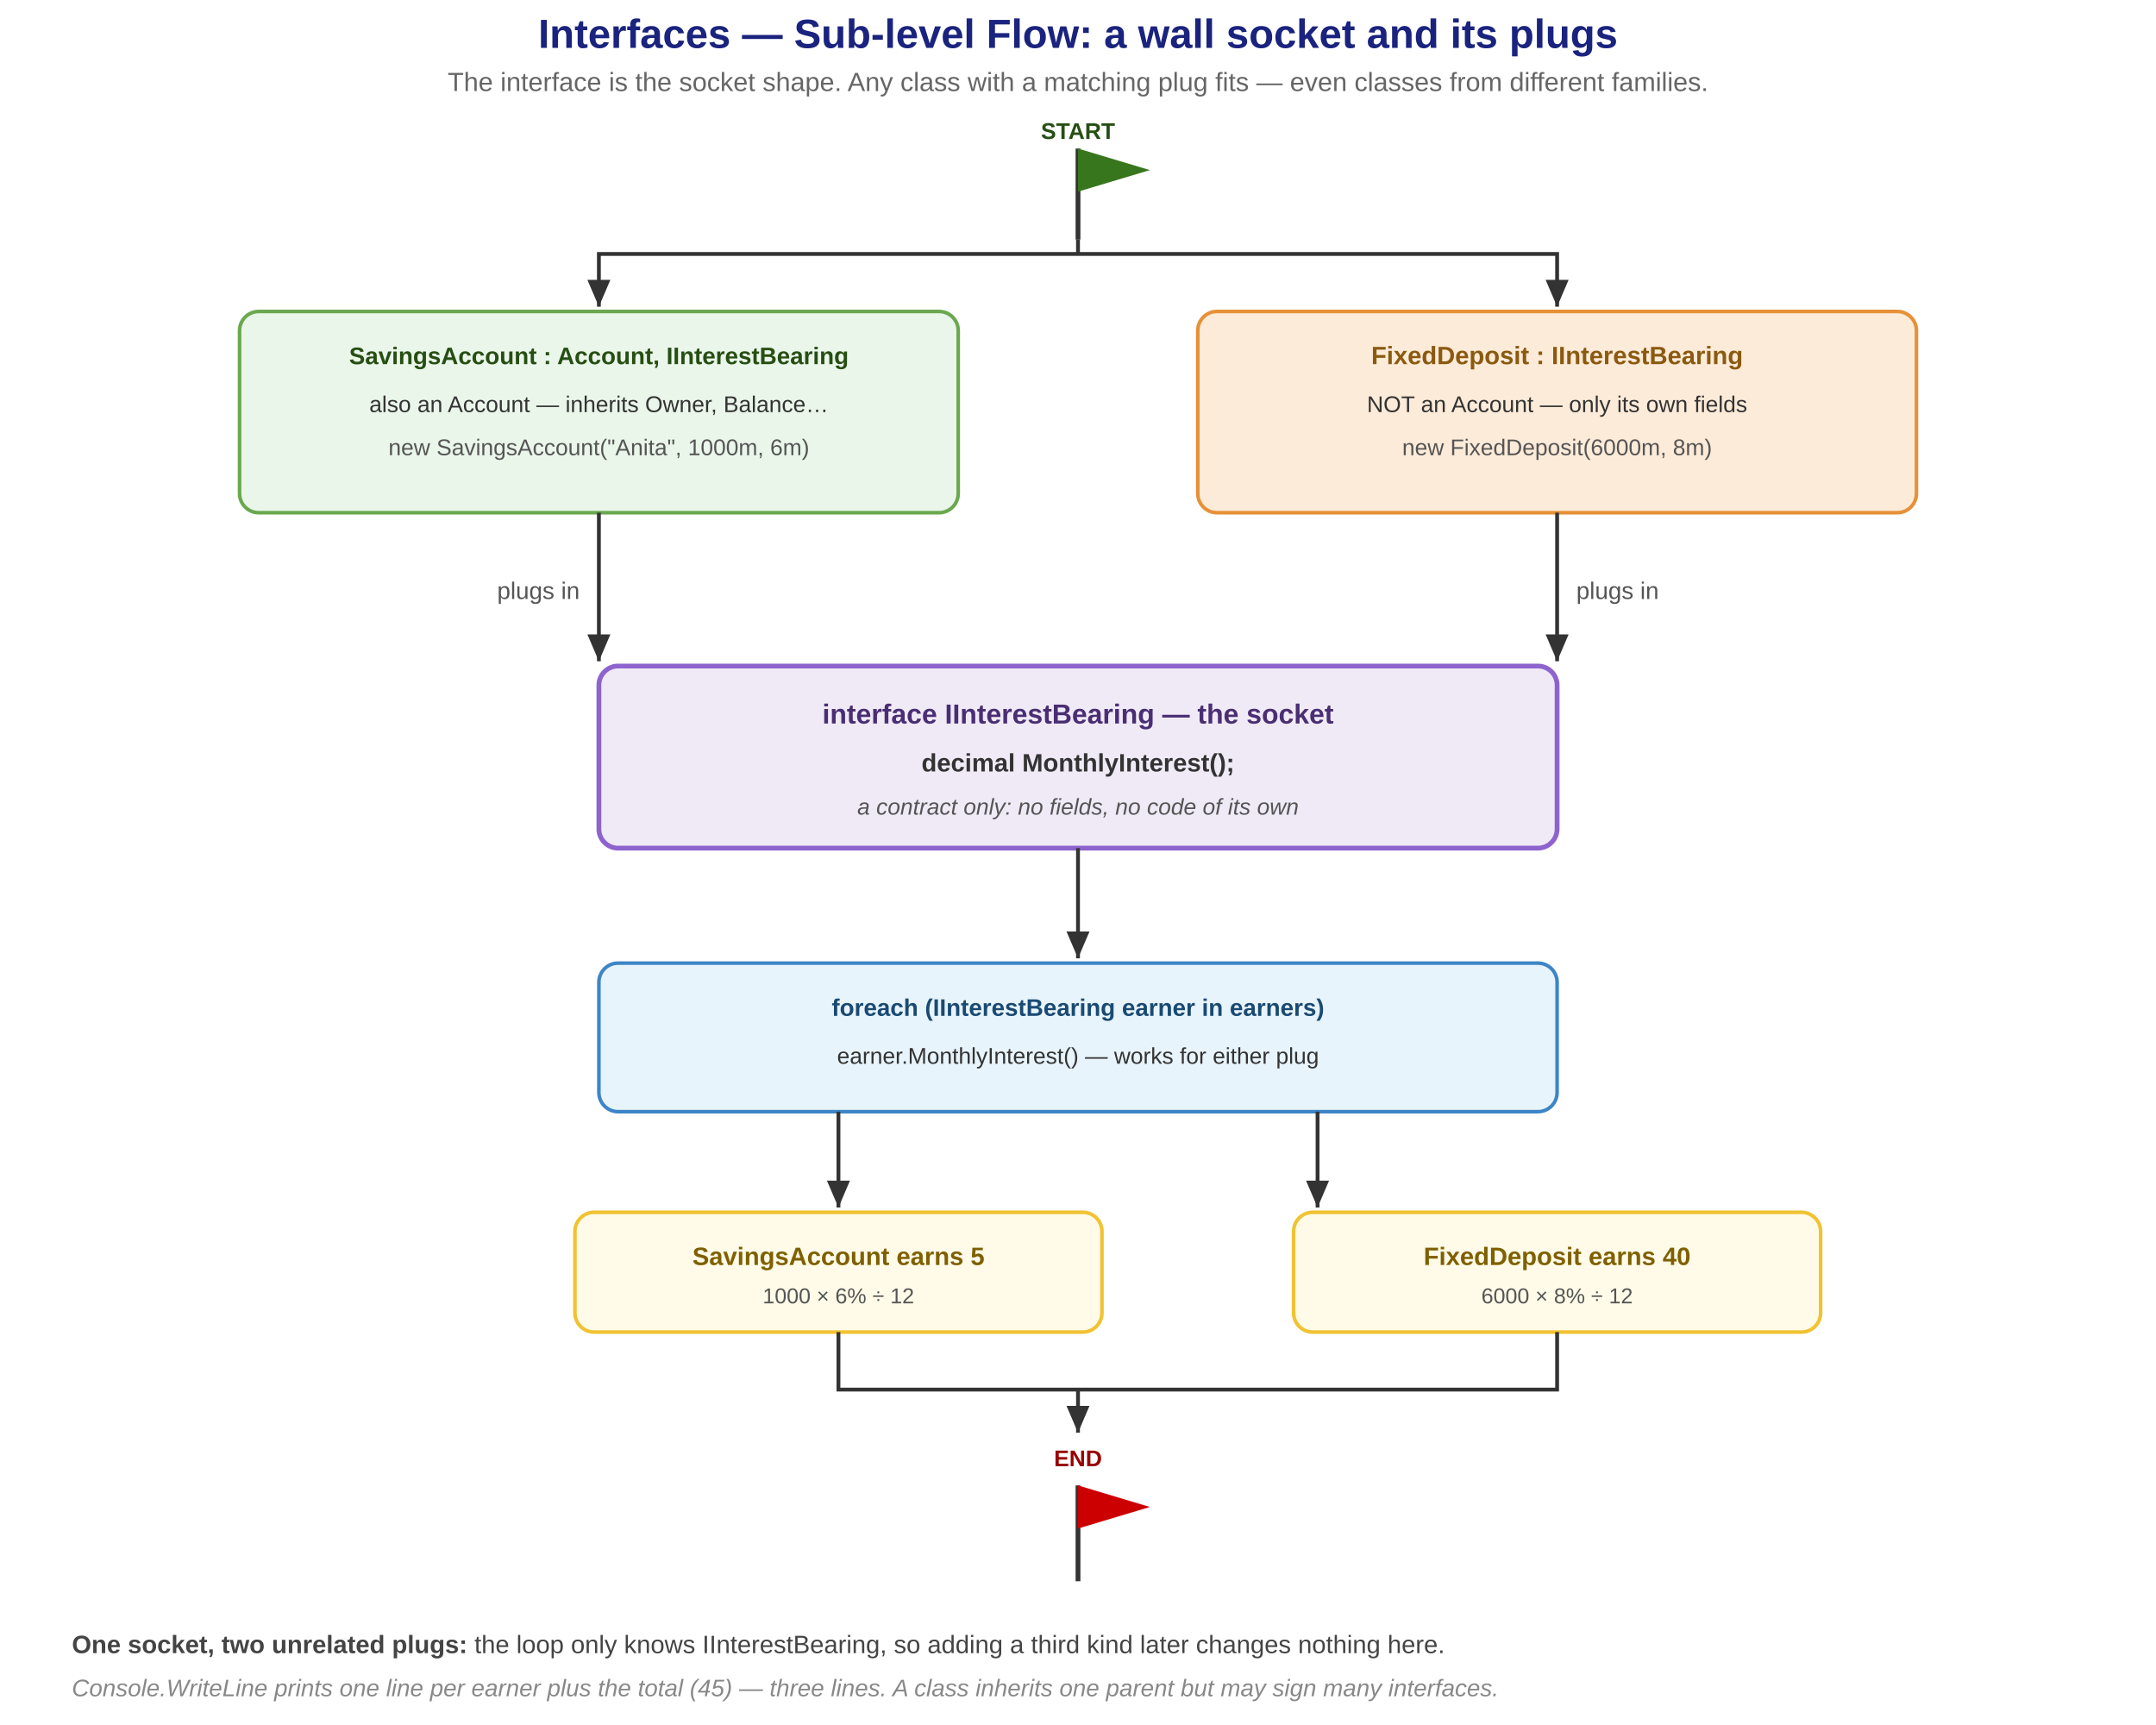
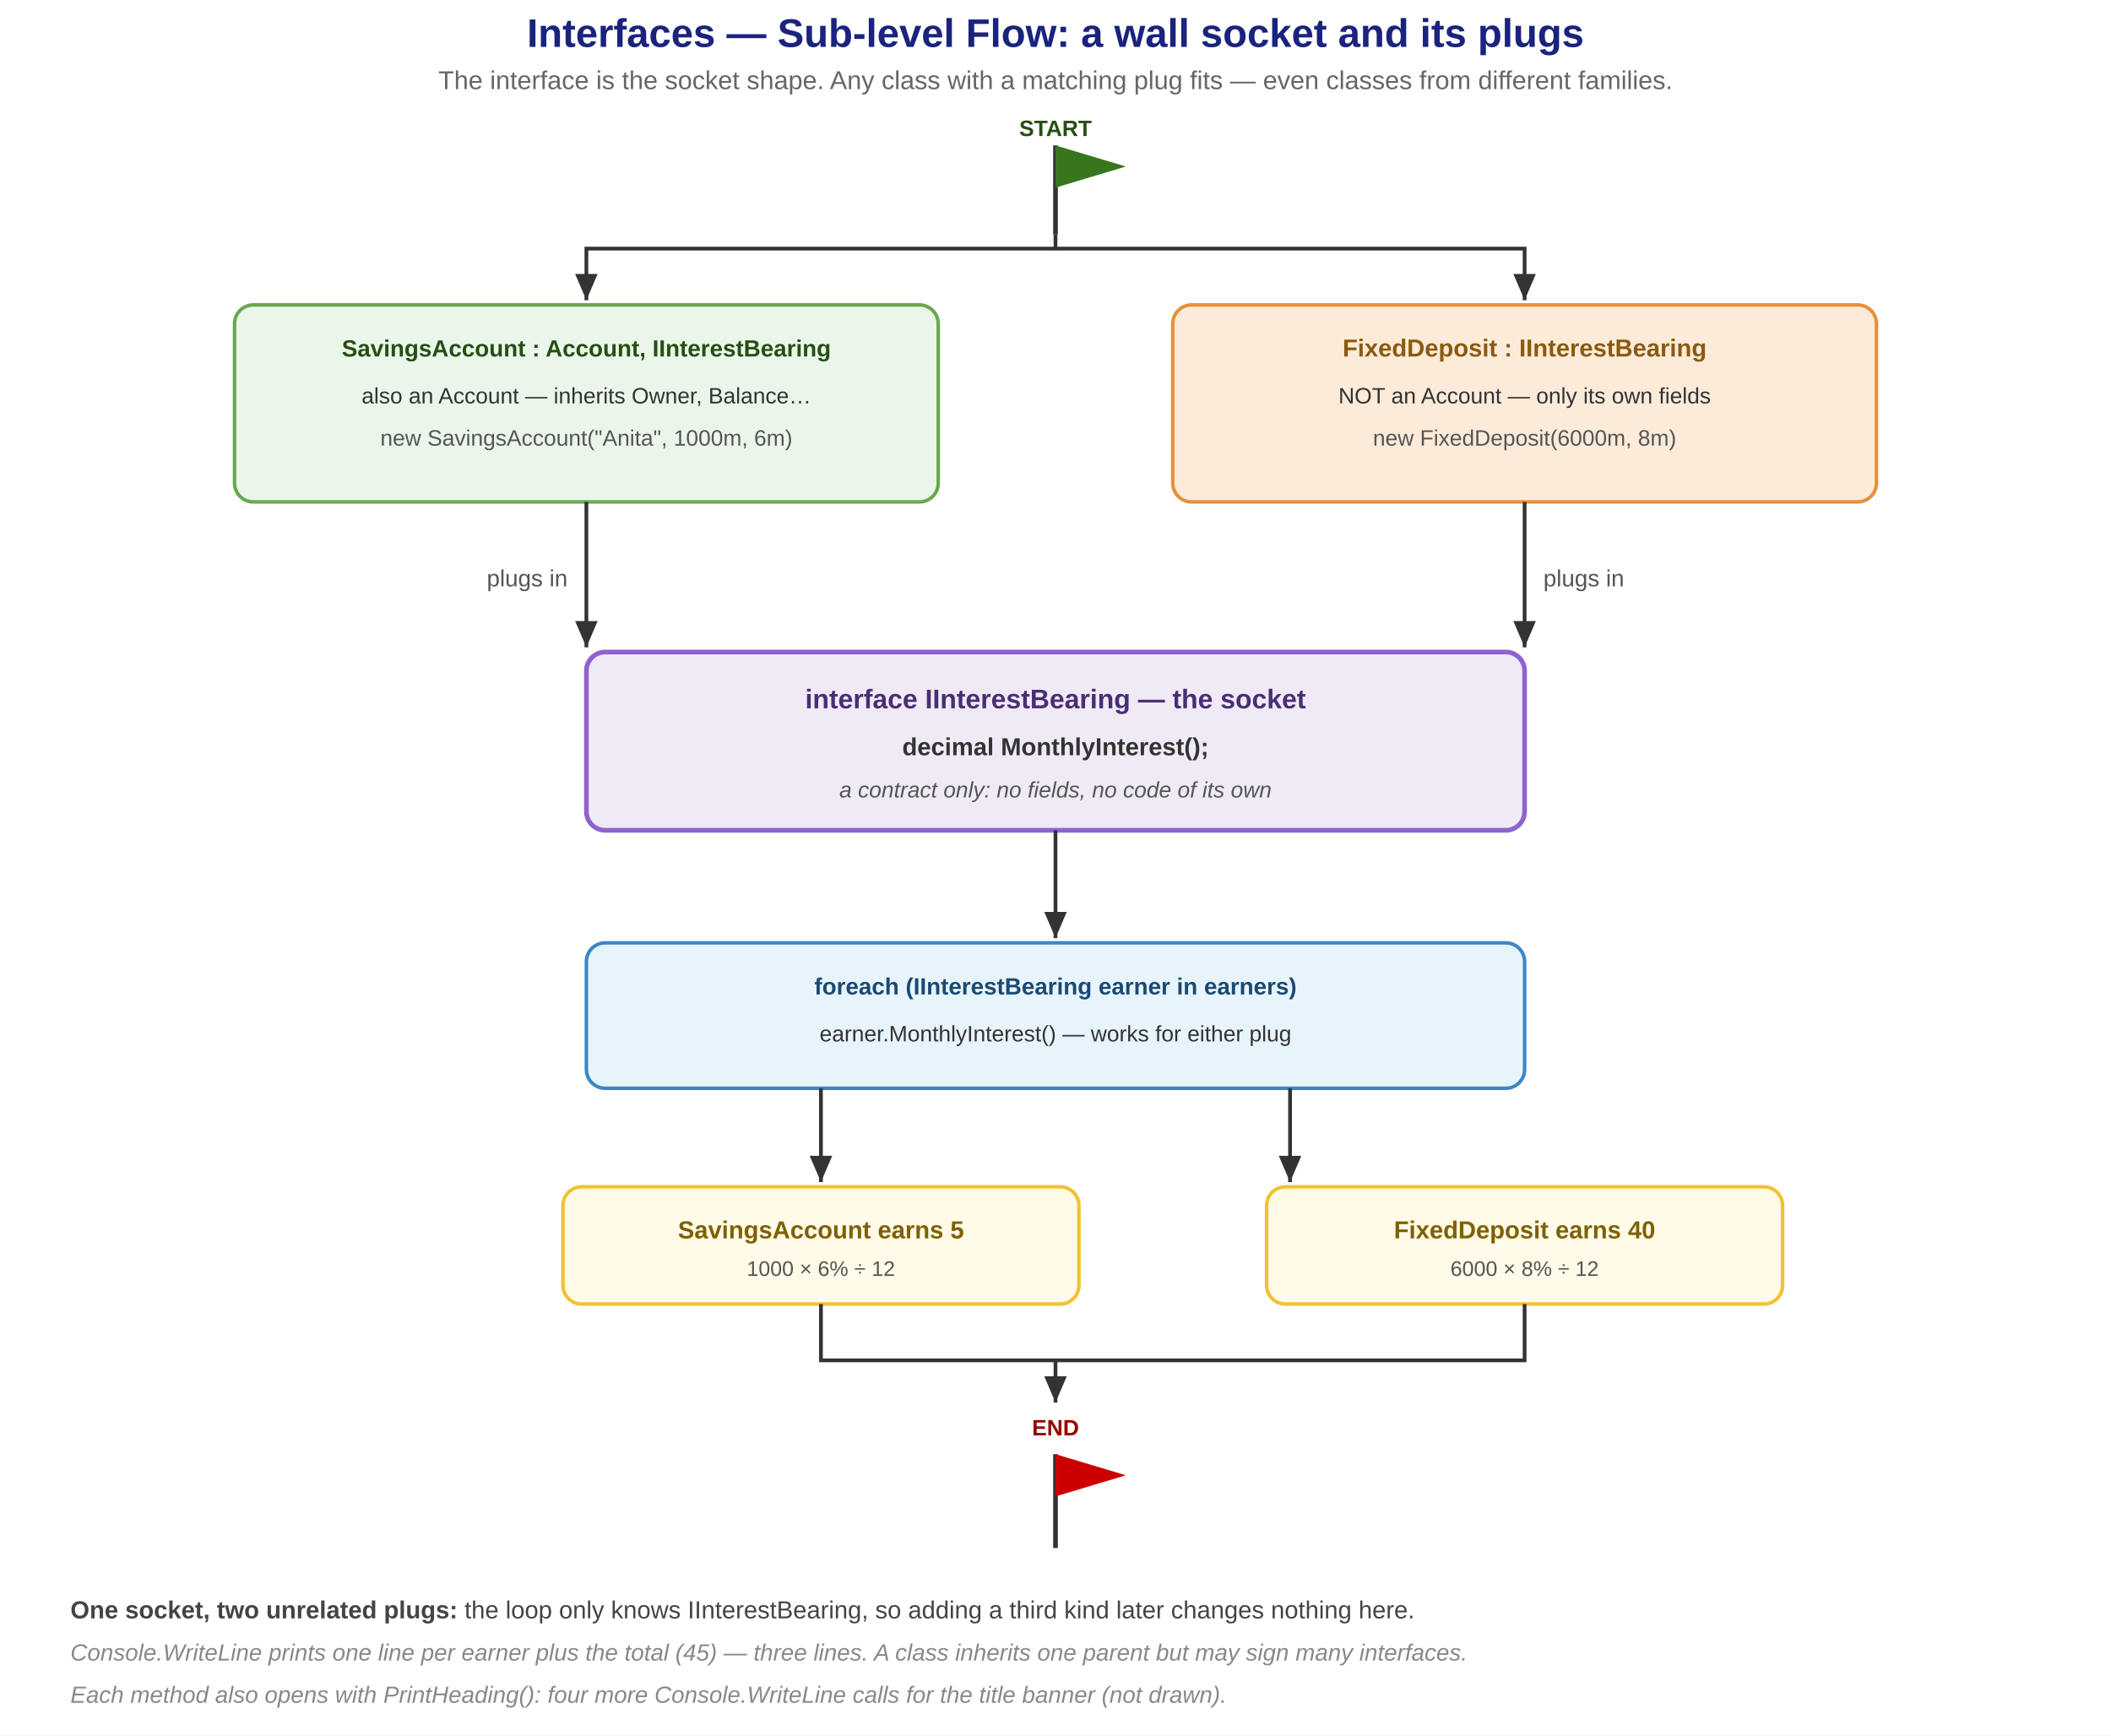
- <svg xmlns="http://www.w3.org/2000/svg" viewBox="0 0 900 720" font-family="Arial, Helvetica, sans-serif">
+ <svg xmlns="http://www.w3.org/2000/svg" viewBox="0 0 900 740" font-family="Arial, Helvetica, sans-serif">
  <defs>
    <marker id="a" markerWidth="9" markerHeight="9" refX="7" refY="3" orient="auto">
      <path d="M0,0 L7,3 L0,6 Z" fill="#333" />
    </marker>
  </defs>
-   <rect x="0" y="0" width="900" height="720" fill="#ffffff" />
+   <rect x="0" y="0" width="900" height="740" fill="#ffffff" />
  <text x="450.0" y="20" text-anchor="middle" font-size="17" font-weight="bold" fill="#1a237e">Interfaces — Sub-level Flow: a wall socket and its plugs</text>
  <text x="450.0" y="38" text-anchor="middle" font-size="11" fill="#666">The interface is the socket shape. Any class with a matching plug fits — even classes from different families.</text>
  <text x="450" y="58" text-anchor="middle" font-size="9.5" font-weight="bold" fill="#274e13">START</text>
  <line x1="450" y1="62" x2="450" y2="100" stroke="#333" stroke-width="2" />
  <polygon points="450,62 450,80 480,71" fill="#38761d" />
  <line x1="450" y1="100" x2="450" y2="106" stroke="#333" stroke-width="1.6" />
  <polyline points="450,106 250,106 250,128" fill="none" stroke="#333" stroke-width="1.6" marker-end="url(#a)" />
  <polyline points="450,106 650,106 650,128" fill="none" stroke="#333" stroke-width="1.6" marker-end="url(#a)" />
  <rect x="100" y="130" width="300" height="84" rx="8" fill="#eaf6ea" stroke="#6aa84f" stroke-width="1.5" />
  <text x="250" y="152" text-anchor="middle" font-size="10" font-weight="bold" fill="#274e13">SavingsAccount : Account, IInterestBearing</text>
  <text x="250" y="172" text-anchor="middle" font-size="9.5" fill="#333">also an Account — inherits Owner, Balance…</text>
  <text x="250" y="190" text-anchor="middle" font-size="9.5" fill="#555">new SavingsAccount("Anita", 1000m, 6m)</text>
  <rect x="500" y="130" width="300" height="84" rx="8" fill="#fdebd9" stroke="#e69138" stroke-width="1.5" />
  <text x="650" y="152" text-anchor="middle" font-size="10.5" font-weight="bold" fill="#8a5a10">FixedDeposit : IInterestBearing</text>
  <text x="650" y="172" text-anchor="middle" font-size="9.5" fill="#333">NOT an Account — only its own fields</text>
  <text x="650" y="190" text-anchor="middle" font-size="9.5" fill="#555">new FixedDeposit(6000m, 8m)</text>
  <line x1="250" y1="214" x2="250" y2="276" stroke="#333" stroke-width="1.6" marker-end="url(#a)" />
  <line x1="650" y1="214" x2="650" y2="276" stroke="#333" stroke-width="1.6" marker-end="url(#a)" />
  <text x="242" y="250" text-anchor="end" font-size="10" fill="#555">plugs in</text>
  <text x="658" y="250" font-size="10" fill="#555">plugs in</text>
  <rect x="250" y="278" width="400" height="76" rx="8" fill="#f0eaf7" stroke="#8e63ce" stroke-width="2" />
  <text x="450" y="302" text-anchor="middle" font-size="11.5" font-weight="bold" fill="#4a2e73">interface IInterestBearing — the socket</text>
  <text x="450" y="322" text-anchor="middle" font-size="10.5" font-weight="bold" fill="#333">decimal MonthlyInterest();</text>
  <text x="450" y="340" text-anchor="middle" font-size="9.5" font-style="italic" fill="#555">a contract only: no fields, no code of its own</text>
  <line x1="450" y1="354" x2="450" y2="400" stroke="#333" stroke-width="1.6" marker-end="url(#a)" />
  <rect x="250" y="402" width="400" height="62" rx="8" fill="#e8f4fb" stroke="#3d85c6" stroke-width="1.5" />
  <text x="450" y="424" text-anchor="middle" font-size="10" font-weight="bold" fill="#1a4a73">foreach (IInterestBearing earner in earners)</text>
  <text x="450" y="444" text-anchor="middle" font-size="9.5" fill="#333">earner.MonthlyInterest()  — works for either plug</text>
  <line x1="350" y1="464" x2="350" y2="504" stroke="#333" stroke-width="1.6" marker-end="url(#a)" />
  <line x1="550" y1="464" x2="550" y2="504" stroke="#333" stroke-width="1.6" marker-end="url(#a)" />
  <rect x="240" y="506" width="220" height="50" rx="8" fill="#fffbe8" stroke="#f1c232" stroke-width="1.5" />
  <text x="350" y="528" text-anchor="middle" font-size="10.5" font-weight="bold" fill="#7f6000">SavingsAccount earns 5</text>
  <text x="350" y="544" text-anchor="middle" font-size="9" fill="#555">1000 × 6% ÷ 12</text>
  <rect x="540" y="506" width="220" height="50" rx="8" fill="#fffbe8" stroke="#f1c232" stroke-width="1.5" />
  <text x="650" y="528" text-anchor="middle" font-size="10.5" font-weight="bold" fill="#7f6000">FixedDeposit earns 40</text>
  <text x="650" y="544" text-anchor="middle" font-size="9" fill="#555">6000 × 8% ÷ 12</text>
  <polyline points="350,556 350,580 450,580" fill="none" stroke="#333" stroke-width="1.6" />
  <polyline points="650,556 650,580 450,580" fill="none" stroke="#333" stroke-width="1.6" />
  <line x1="450" y1="580" x2="450" y2="598" stroke="#333" stroke-width="1.6" marker-end="url(#a)" />
  <text x="450" y="612" text-anchor="middle" font-size="9.5" font-weight="bold" fill="#990000">END</text>
  <line x1="450" y1="620" x2="450" y2="660" stroke="#333" stroke-width="2" />
  <polygon points="450,620 450,638 480,629" fill="#cc0000" />
  <text x="30" y="690" font-size="10.5" fill="#444">
    <tspan font-weight="bold">One socket, two unrelated plugs:</tspan> the loop only knows IInterestBearing, so adding a third kind later changes nothing here.</text>
  <text x="30" y="708" font-size="10" font-style="italic" fill="#888">Console.WriteLine prints one line per earner plus the total (45) — three lines. A class inherits one parent but may sign many interfaces.</text>
+   <text x="30" y="726" font-size="10" font-style="italic" fill="#888">Each method also opens with PrintHeading(): four more Console.WriteLine calls for the title banner (not drawn).</text>
</svg>
